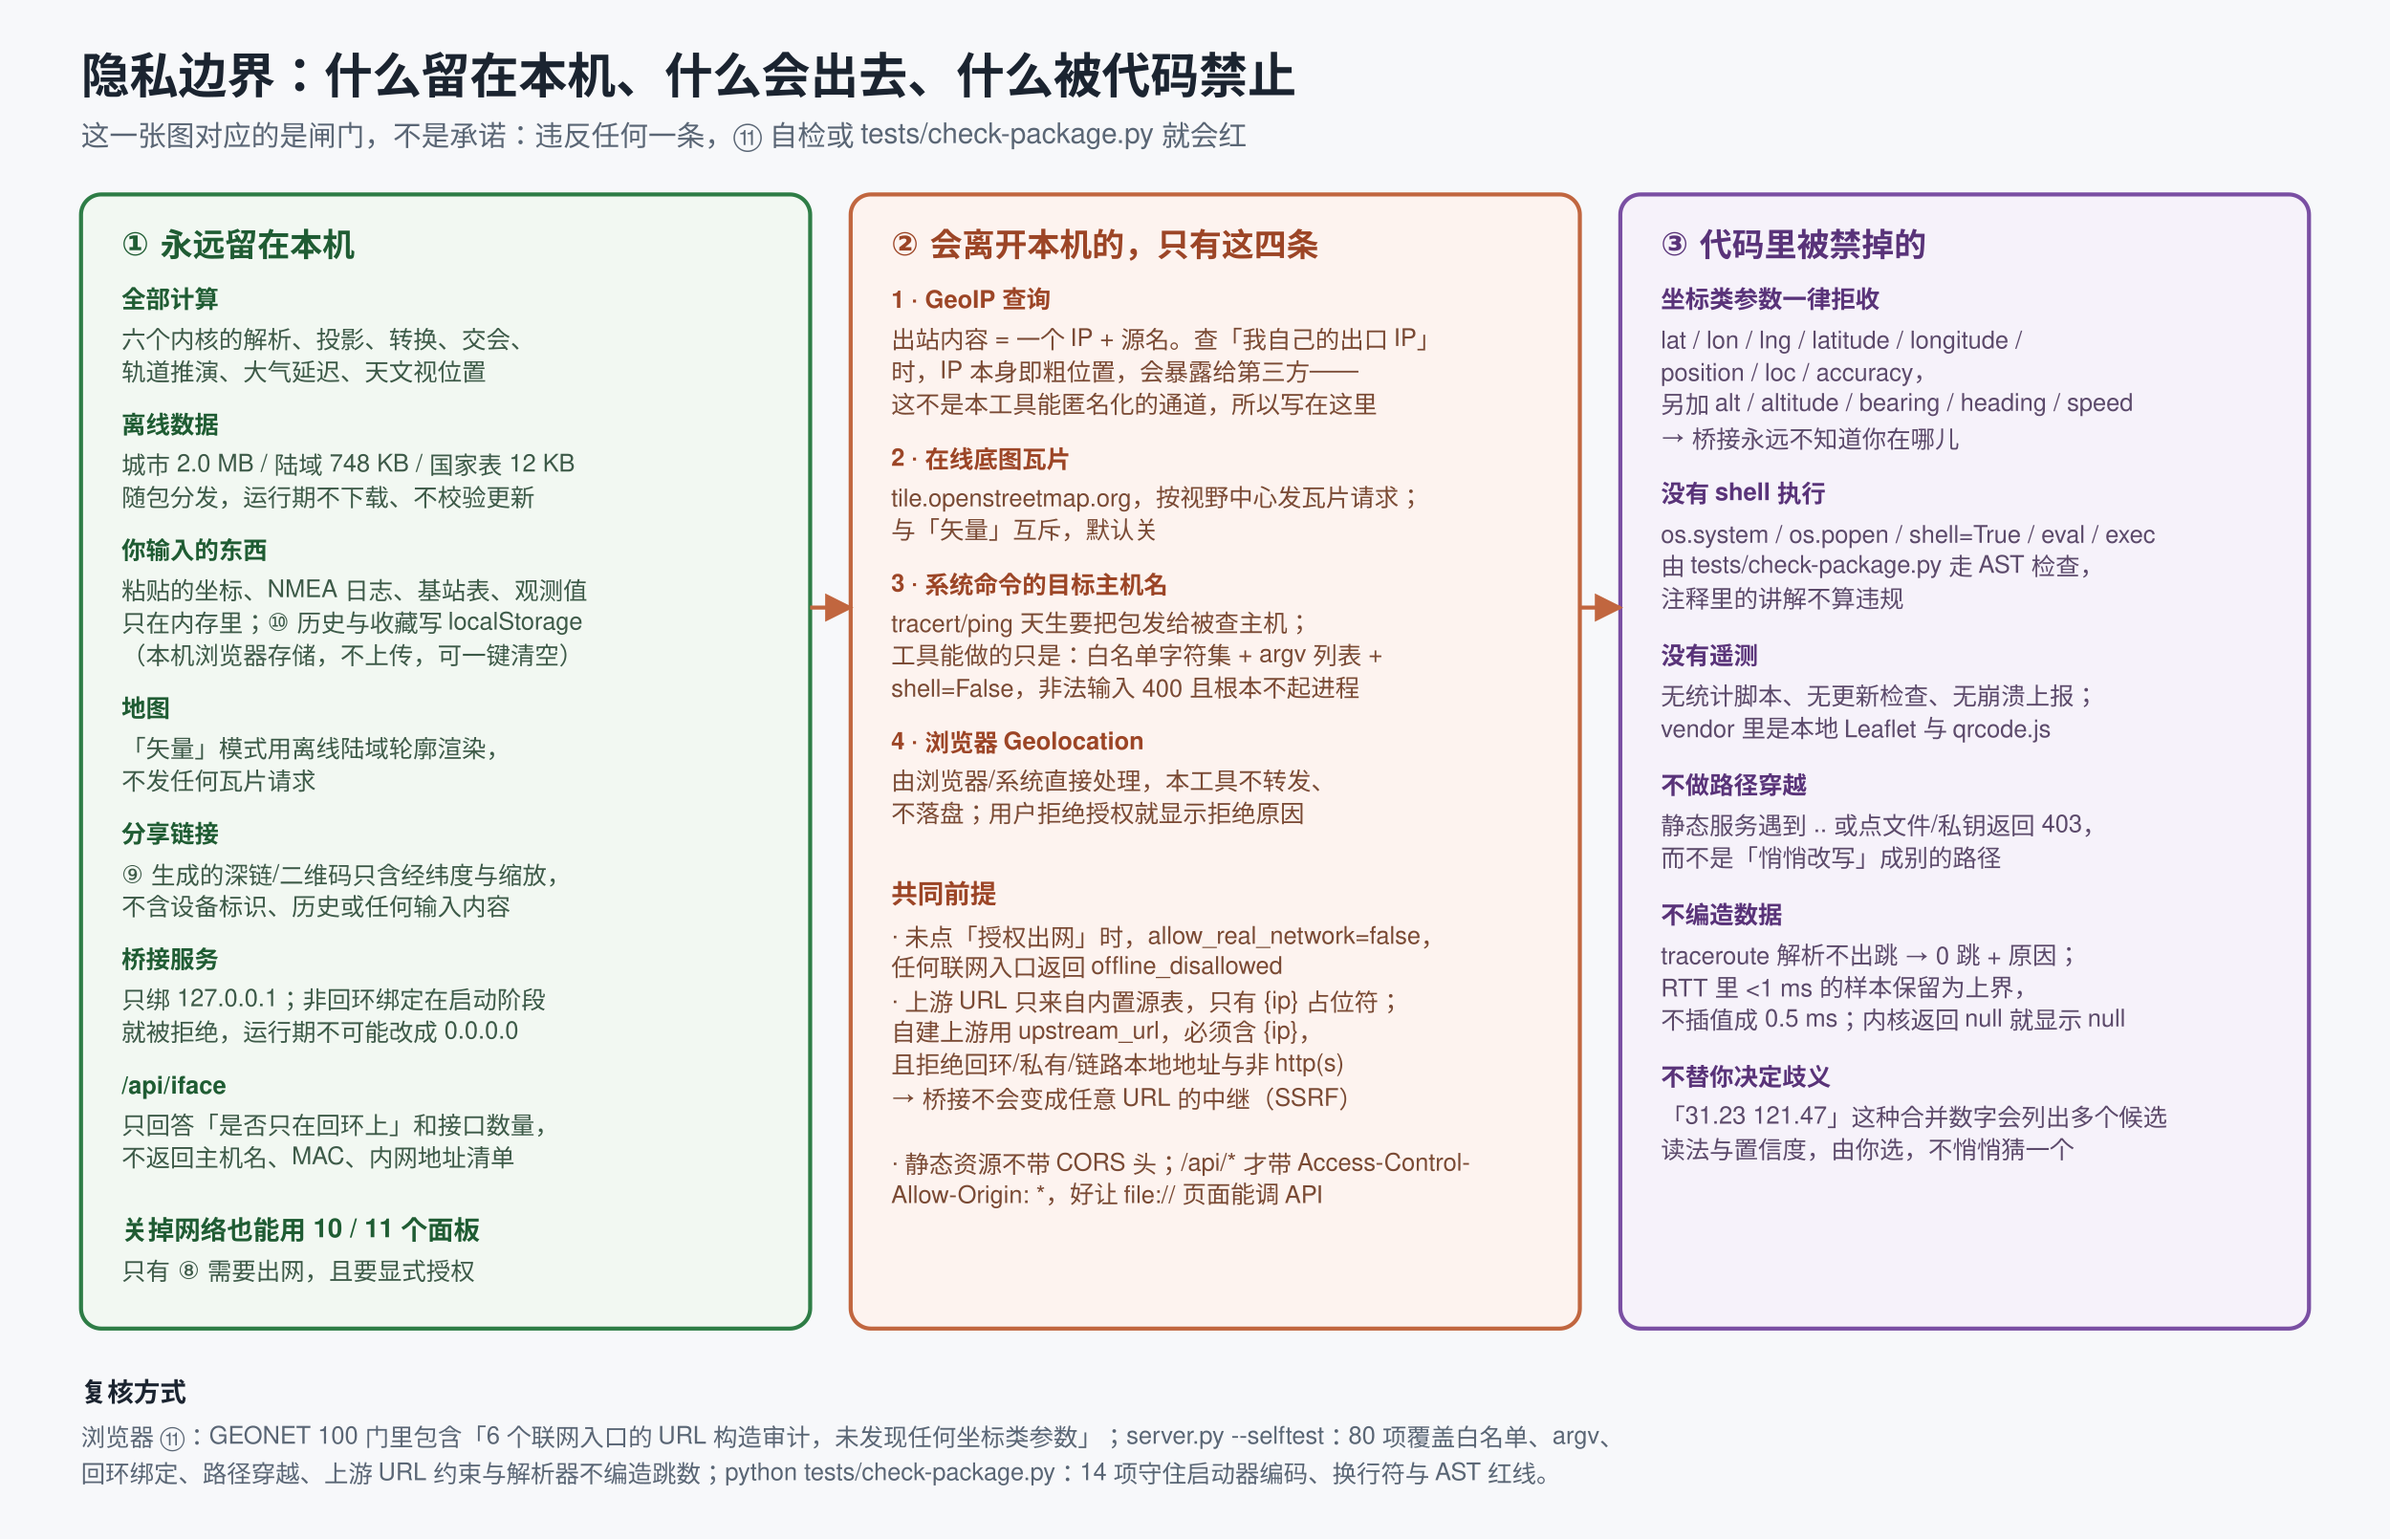
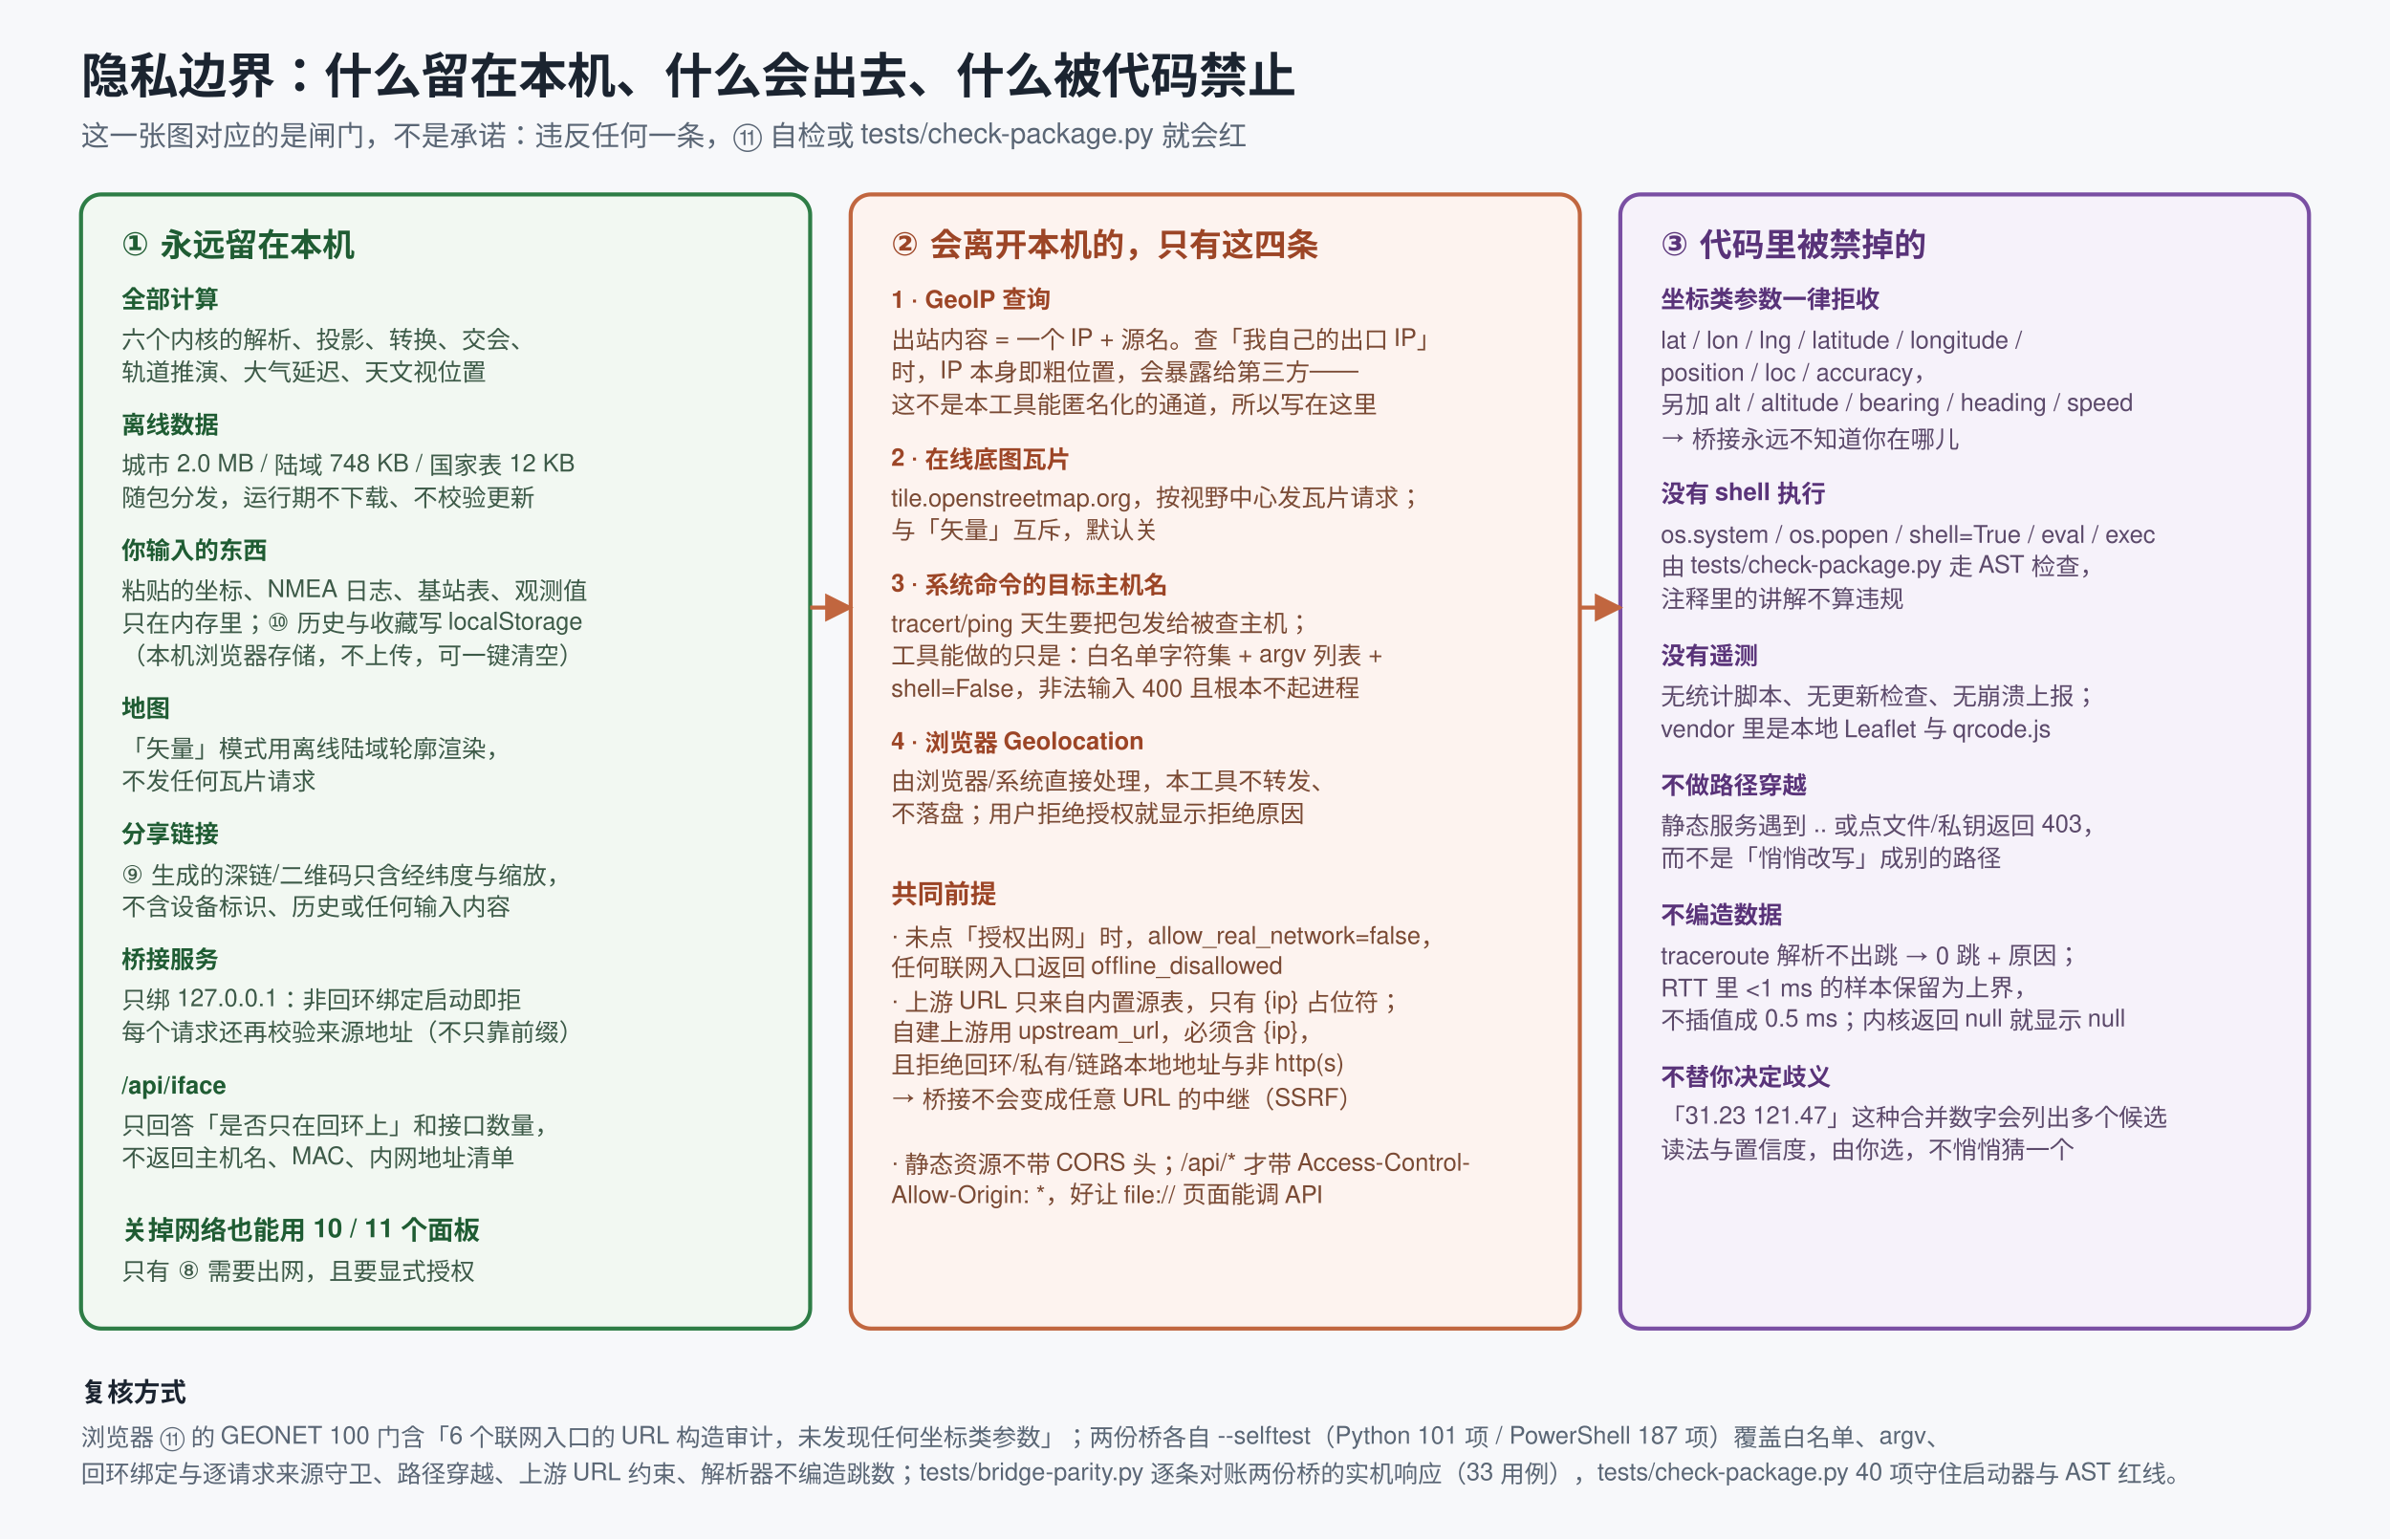
<svg xmlns="http://www.w3.org/2000/svg" width="1180" height="760" viewBox="0 0 1180 760" font-family="Helvetica, Arial, sans-serif">
  <defs>
    <marker id="p" viewBox="0 0 10 10" refX="9" refY="5" markerWidth="7" markerHeight="7" orient="auto-start-reverse">
      <path d="M0,0 L10,5 L0,10 z" fill="#c1663f" />
    </marker>
  </defs>
  <rect x="0" y="0" width="1180" height="760" fill="#f7f8fa" />
  <text x="40" y="46" font-size="24" font-weight="bold" fill="#1b2430">隐私边界：什么留在本机、什么会出去、什么被代码禁止</text>
  <text x="40" y="72" font-size="14" fill="#5a6675">这一张图对应的是闸门，不是承诺：违反任何一条，⑪ 自检或 tests/check-package.py 就会红</text>
  <rect x="40" y="96" width="360" height="560" rx="10" fill="#f2f8f2" stroke="#2e7d46" stroke-width="2" />
  <text x="60" y="126" font-size="16" font-weight="bold" fill="#1f5c33">① 永远留在本机</text>
  <g font-size="12" fill="#3d5a48">
    <text x="60" y="152" font-weight="bold" fill="#1f5c33">全部计算</text>
    <text x="60" y="172">六个内核的解析、投影、转换、交会、</text>
    <text x="60" y="188">轨道推演、大气延迟、天文视位置</text>
    <text x="60" y="214" font-weight="bold" fill="#1f5c33">离线数据</text>
    <text x="60" y="234">城市 2.0 MB / 陆域 748 KB / 国家表 12 KB</text>
    <text x="60" y="250">随包分发，运行期不下载、不校验更新</text>
    <text x="60" y="276" font-weight="bold" fill="#1f5c33">你输入的东西</text>
    <text x="60" y="296">粘贴的坐标、NMEA 日志、基站表、观测值</text>
    <text x="60" y="312">只在内存里；⑩ 历史与收藏写 localStorage</text>
    <text x="60" y="328">（本机浏览器存储，不上传，可一键清空）</text>
    <text x="60" y="354" font-weight="bold" fill="#1f5c33">地图</text>
    <text x="60" y="374">「矢量」模式用离线陆域轮廓渲染，</text>
    <text x="60" y="390">不发任何瓦片请求</text>
    <text x="60" y="416" font-weight="bold" fill="#1f5c33">分享链接</text>
    <text x="60" y="436">⑨ 生成的深链/二维码只含经纬度与缩放，</text>
    <text x="60" y="452">不含设备标识、历史或任何输入内容</text>
    <text x="60" y="478" font-weight="bold" fill="#1f5c33">桥接服务</text>
-     <text x="60" y="498">只绑 127.0.0.1；非回环绑定在启动阶段</text>
-     <text x="60" y="514">就被拒绝，运行期不可能改成 0.0.0.0</text>
+     <text x="60" y="498">只绑 127.0.0.1：非回环绑定启动即拒</text>
+     <text x="60" y="514">每个请求还再校验来源地址（不只靠前缀）</text>
    <text x="60" y="540" font-weight="bold" fill="#1f5c33">/api/iface</text>
    <text x="60" y="560">只回答「是否只在回环上」和接口数量，</text>
    <text x="60" y="576">不返回主机名、MAC、内网地址清单</text>
    <text x="60" y="612" font-size="13" font-weight="bold" fill="#1f5c33">关掉网络也能用 10 / 11 个面板</text>
    <text x="60" y="632">只有 ⑧ 需要出网，且要显式授权</text>
  </g>
  <rect x="420" y="96" width="360" height="560" rx="10" fill="#fdf3ef" stroke="#c1663f" stroke-width="2" />
  <text x="440" y="126" font-size="16" font-weight="bold" fill="#9c4526">② 会离开本机的，只有这四条</text>
  <g font-size="12" fill="#7a4a34">
    <text x="440" y="152" font-weight="bold" fill="#9c4526">1 · GeoIP 查询</text>
    <text x="440" y="172">出站内容 = 一个 IP + 源名。查「我自己的出口 IP」</text>
    <text x="440" y="188">时，IP 本身即粗位置，会暴露给第三方——</text>
    <text x="440" y="204">这不是本工具能匿名化的通道，所以写在这里</text>
    <text x="440" y="230" font-weight="bold" fill="#9c4526">2 · 在线底图瓦片</text>
    <text x="440" y="250">tile.openstreetmap.org，按视野中心发瓦片请求；</text>
    <text x="440" y="266">与「矢量」互斥，默认关</text>
    <text x="440" y="292" font-weight="bold" fill="#9c4526">3 · 系统命令的目标主机名</text>
    <text x="440" y="312">tracert/ping 天生要把包发给被查主机；</text>
    <text x="440" y="328">工具能做的只是：白名单字符集 + argv 列表 +</text>
    <text x="440" y="344">shell=False，非法输入 400 且根本不起进程</text>
    <text x="440" y="370" font-weight="bold" fill="#9c4526">4 · 浏览器 Geolocation</text>
    <text x="440" y="390">由浏览器/系统直接处理，本工具不转发、</text>
    <text x="440" y="406">不落盘；用户拒绝授权就显示拒绝原因</text>
    <text x="440" y="446" font-size="13" font-weight="bold" fill="#9c4526">共同前提</text>
    <text x="440" y="466">· 未点「授权出网」时，allow_real_network=false，</text>
    <text x="440" y="482">  任何联网入口返回 offline_disallowed</text>
    <text x="440" y="498">· 上游 URL 只来自内置源表，只有 {ip} 占位符；</text>
    <text x="440" y="514">  自建上游用 upstream_url，必须含 {ip}，</text>
    <text x="440" y="530">  且拒绝回环/私有/链路本地地址与非 http(s)</text>
    <text x="440" y="546">  → 桥接不会变成任意 URL 的中继（SSRF）</text>
    <text x="440" y="578">· 静态资源不带 CORS 头；/api/* 才带 Access-Control-</text>
    <text x="440" y="594">  Allow-Origin: *，好让 file:// 页面能调 API</text>
  </g>
  <rect x="800" y="96" width="340" height="560" rx="10" fill="#f6f2fa" stroke="#7a4fa3" stroke-width="2" />
  <text x="820" y="126" font-size="16" font-weight="bold" fill="#593379">③ 代码里被禁掉的</text>
  <g font-size="12" fill="#5c4a6b">
    <text x="820" y="152" font-weight="bold" fill="#593379">坐标类参数一律拒收</text>
    <text x="820" y="172">lat / lon / lng / latitude / longitude /</text>
    <text x="820" y="188">position / loc / accuracy，</text>
    <text x="820" y="204">另加 alt / altitude / bearing / heading / speed</text>
    <text x="820" y="220">→ 桥接永远不知道你在哪儿</text>
    <text x="820" y="248" font-weight="bold" fill="#593379">没有 shell 执行</text>
    <text x="820" y="268">os.system / os.popen / shell=True / eval / exec</text>
    <text x="820" y="284">由 tests/check-package.py 走 AST 检查，</text>
    <text x="820" y="300">注释里的讲解不算违规</text>
    <text x="820" y="328" font-weight="bold" fill="#593379">没有遥测</text>
    <text x="820" y="348">无统计脚本、无更新检查、无崩溃上报；</text>
    <text x="820" y="364">vendor 里是本地 Leaflet 与 qrcode.js</text>
    <text x="820" y="392" font-weight="bold" fill="#593379">不做路径穿越</text>
    <text x="820" y="412">静态服务遇到 .. 或点文件/私钥返回 403，</text>
    <text x="820" y="428">而不是「悄悄改写」成别的路径</text>
    <text x="820" y="456" font-weight="bold" fill="#593379">不编造数据</text>
    <text x="820" y="476">traceroute 解析不出跳 → 0 跳 + 原因；</text>
    <text x="820" y="492">RTT 里 &lt;1 ms 的样本保留为上界，</text>
    <text x="820" y="508">不插值成 0.5 ms；内核返回 null 就显示 null</text>
    <text x="820" y="536" font-weight="bold" fill="#593379">不替你决定歧义</text>
    <text x="820" y="556">「31.23 121.47」这种合并数字会列出多个候选</text>
    <text x="820" y="572">读法与置信度，由你选，不悄悄猜一个</text>
  </g>
  <path d="M400,300 L420,300" stroke="#c1663f" stroke-width="2" fill="none" marker-end="url(#p)" />
  <path d="M780,300 L800,300" stroke="#c1663f" stroke-width="2" fill="none" marker-end="url(#p)" />
  <text x="40" y="692" font-size="13" font-weight="bold" fill="#1b2430">复核方式</text>
-   <text x="40" y="714" font-size="12" fill="#5a6675">浏览器 ⑪：GEONET 100 门里包含「6 个联网入口的 URL 构造审计，未发现任何坐标类参数」；server.py --selftest：80 项覆盖白名单、argv、</text>
-   <text x="40" y="732" font-size="12" fill="#5a6675">回环绑定、路径穿越、上游 URL 约束与解析器不编造跳数；python tests/check-package.py：14 项守住启动器编码、换行符与 AST 红线。</text>
+   <text x="40" y="714" font-size="12" fill="#5a6675">浏览器 ⑪ 的 GEONET 100 门含「6 个联网入口的 URL 构造审计，未发现任何坐标类参数」；两份桥各自 --selftest（Python 101 项 / PowerShell 187 项）覆盖白名单、argv、</text>
+   <text x="40" y="732" font-size="12" fill="#5a6675">回环绑定与逐请求来源守卫、路径穿越、上游 URL 约束、解析器不编造跳数；tests/bridge-parity.py 逐条对账两份桥的实机响应（33 用例），tests/check-package.py 40 项守住启动器与 AST 红线。</text>
</svg>
